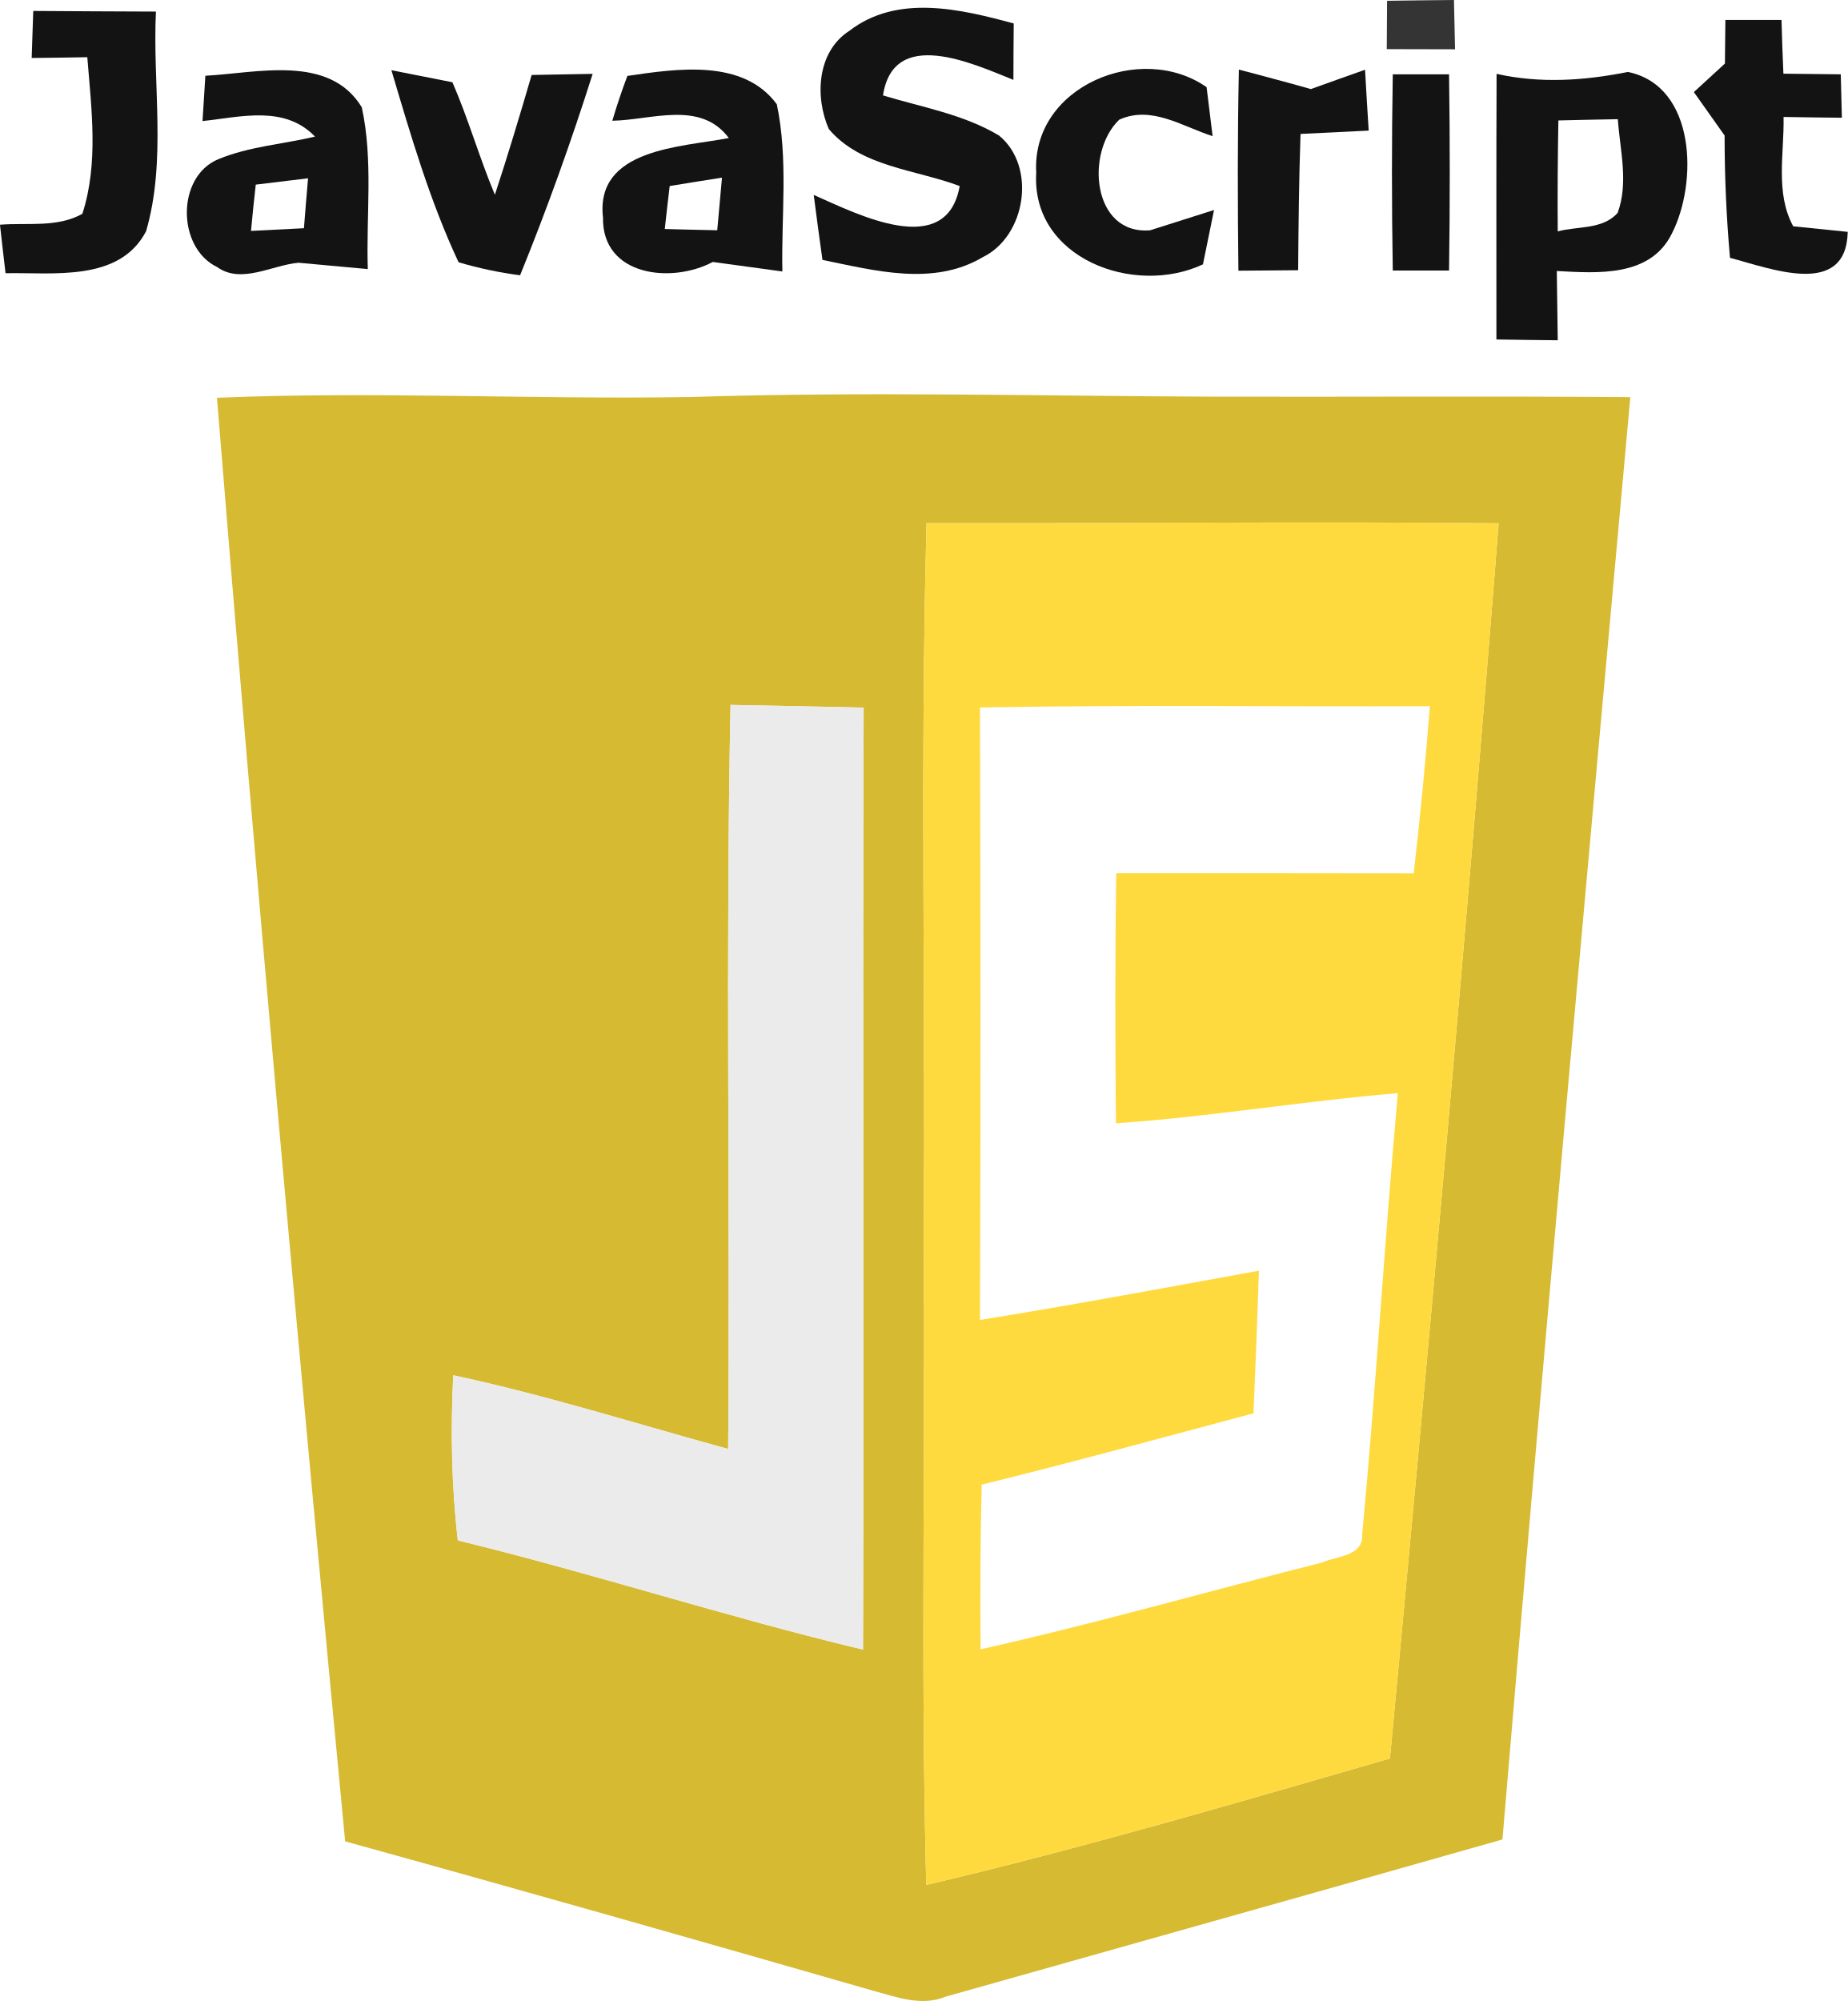
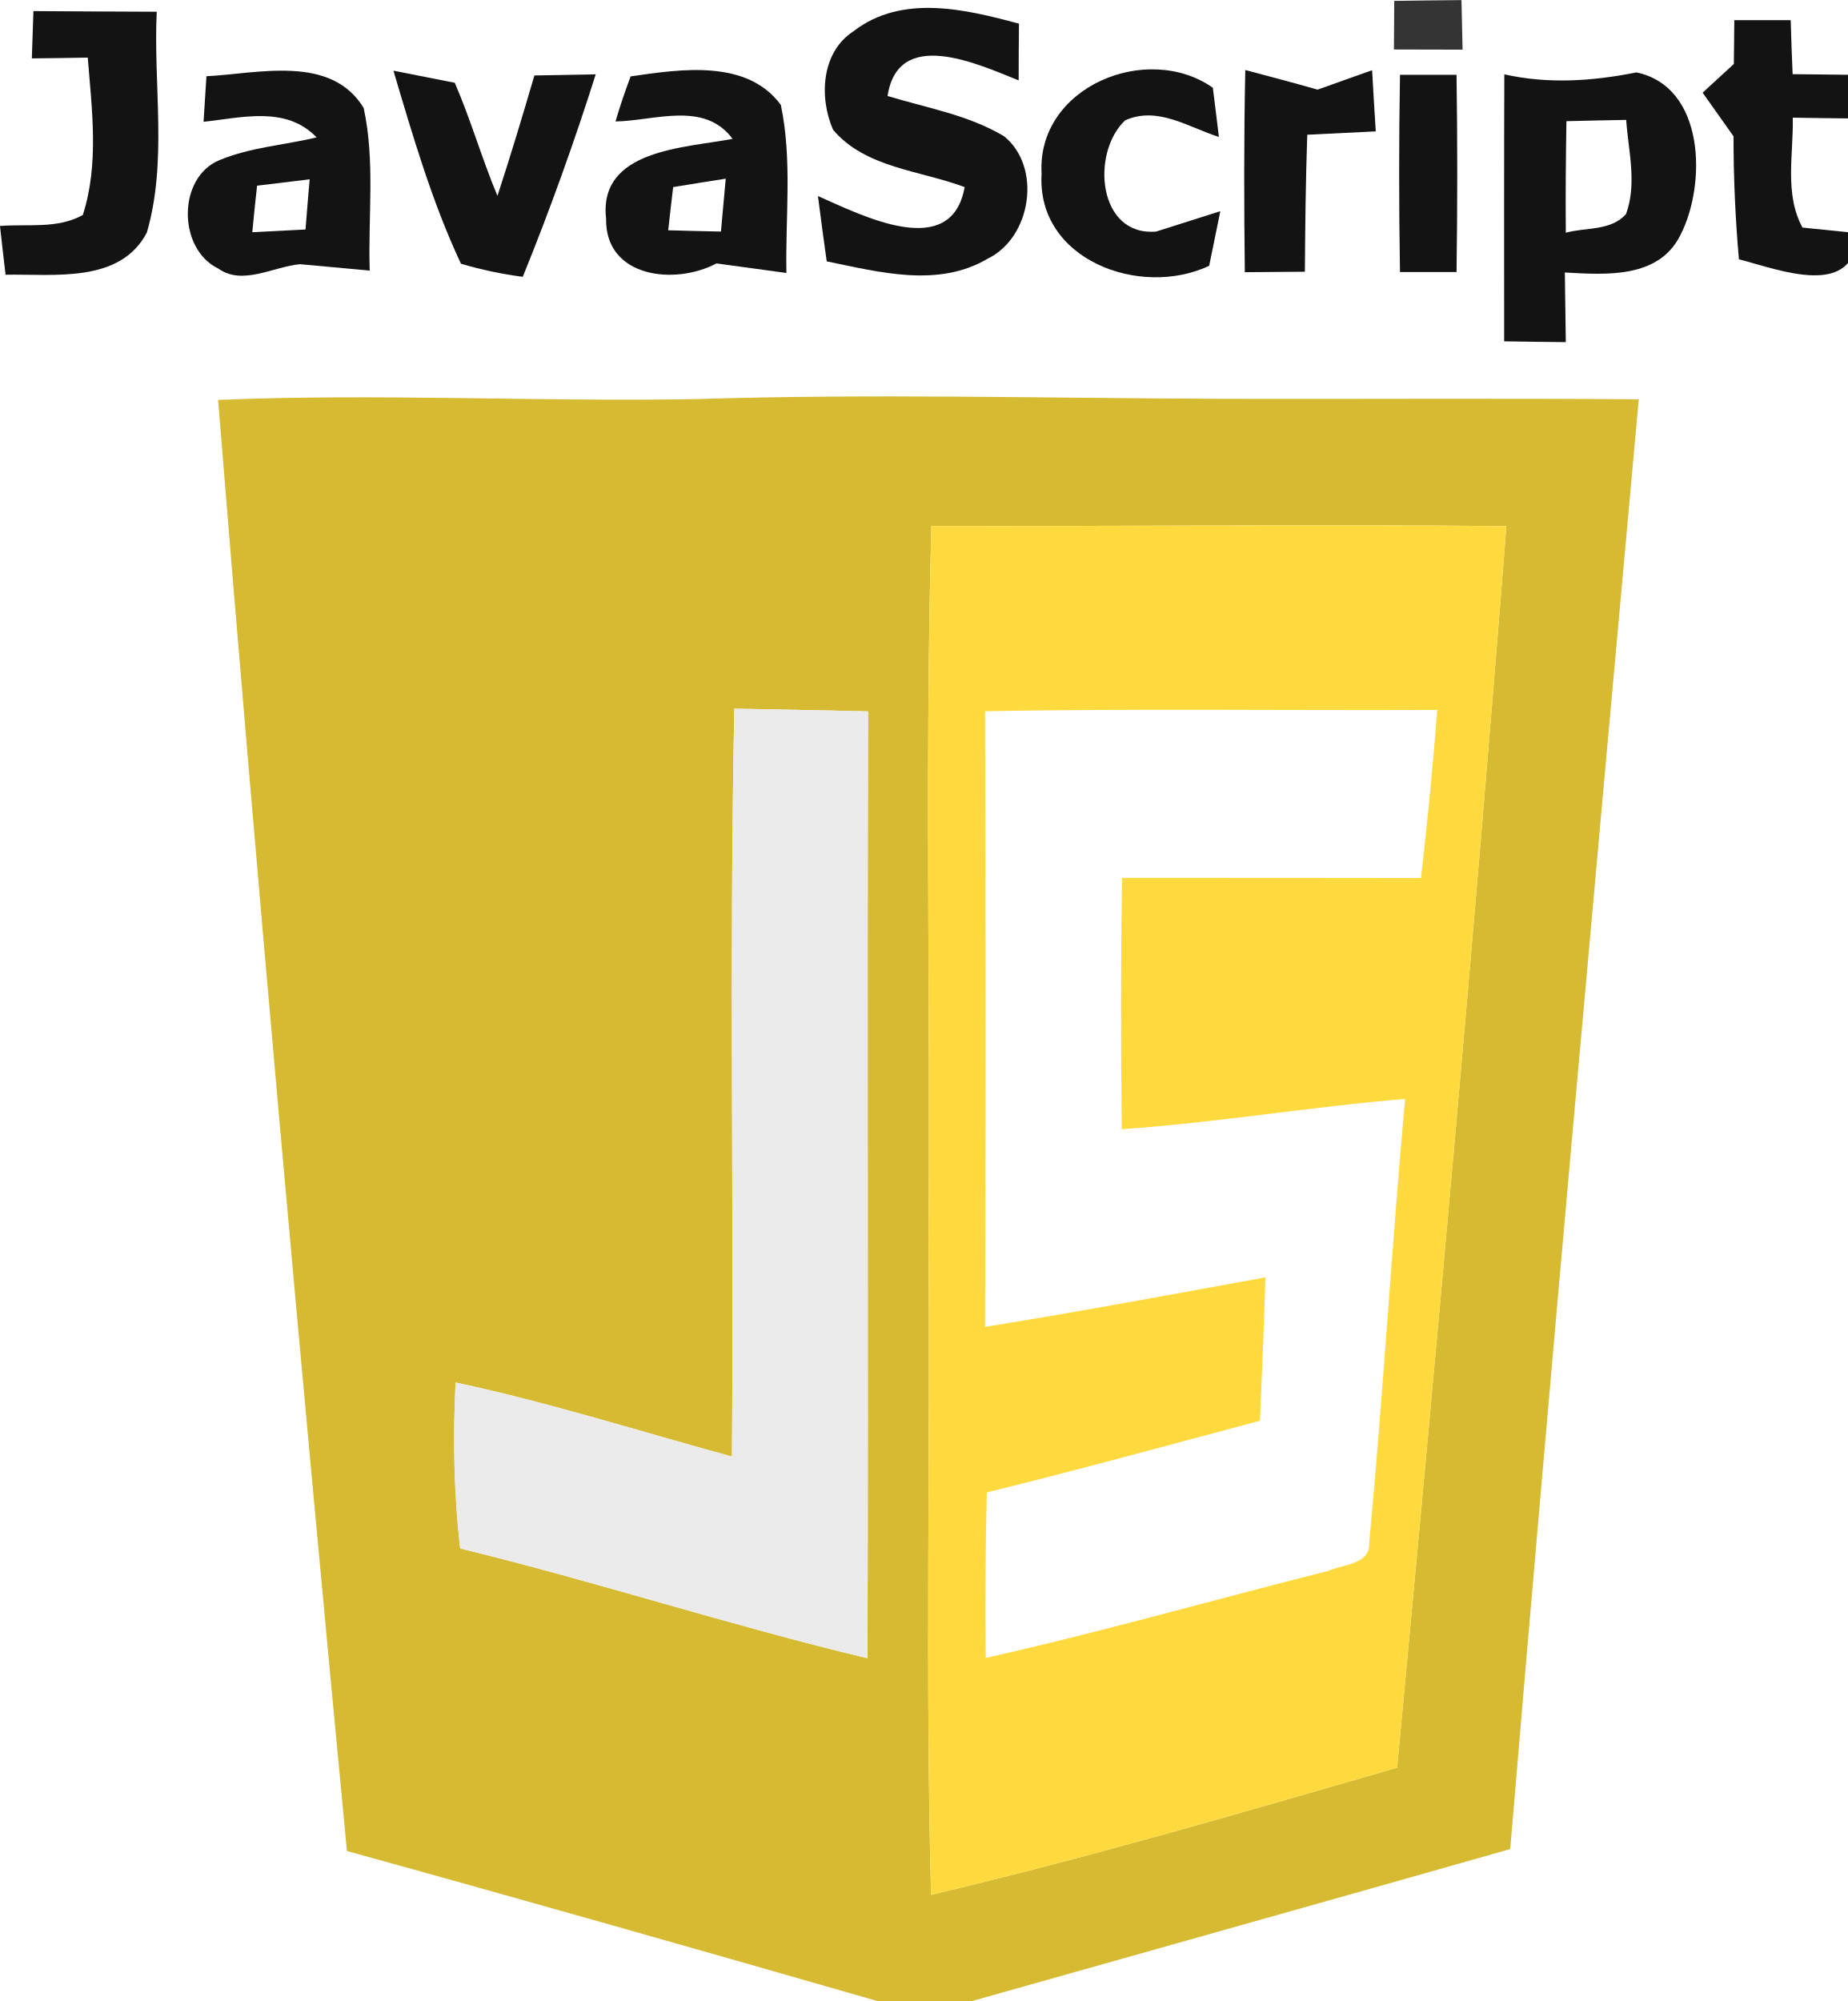
- <svg xmlns="http://www.w3.org/2000/svg" width="145.75" height="157.828" id="svg2" version="1.1">
+ <svg xmlns="http://www.w3.org/2000/svg" width="145.75" height="157.828" viewBox="0 0 145 157" id="svg2" version="1.1">
  <defs id="defs4" />
  <g id="layer1" transform="translate(-326.5929,-168.3335)">
    <g id="g8487" transform="translate(-202.5755,-38.46371)">
      <g transform="matrix(1.25,0,0,1.25,-2.50652,174.1722)" id="g3652">
        <path style="opacity:0.85;fill:#101010" d="m 512.87,26.15 c 1.4,-0.02 2.81,-0.04 4.22,-0.05 0.02,0.78 0.05,2.33 0.07,3.11 -1.44,0 -2.88,-0.01 -4.31,-0.01 0,-0.76 0.02,-2.28 0.02,-3.05 z" id="path3654" />
      </g>
      <path id="path3664" d="m 531.793,207.66 c 3.212,0.025 6.438,0.037 9.675,0.05 -0.275,5.75 0.85,11.725 -0.775,17.325 -2.1,4.025 -7.325,3.237 -11.088,3.312 -0.15,-1.275 -0.3,-2.55 -0.438,-3.825 2.163,-0.175 4.513,0.25 6.5,-0.863 1.288,-3.987 0.713,-8.25 0.388,-12.35 -1.1,0.025 -3.288,0.05 -4.388,0.062 0.037,-0.925 0.087,-2.788 0.125,-3.712 z" style="fill:#131313" />
      <path id="path3666" d="m 596.156,209.235 c 3.788,-2.925 8.762,-1.725 12.975,-0.588 -0.013,1.113 -0.025,3.337 -0.025,4.45 -3.263,-1.312 -9.463,-4.175 -10.287,1.225 3.087,0.938 6.35,1.488 9.15,3.163 2.975,2.425 2.138,7.938 -1.288,9.6 -3.9,2.312 -8.525,1.05 -12.637,0.212 -0.237,-1.712 -0.475,-3.413 -0.688,-5.125 3.462,1.525 10.475,5.138 11.512,-0.7 -3.475,-1.312 -7.8,-1.5 -10.325,-4.5 -1.113,-2.55 -0.925,-6.1 1.613,-7.737 z" style="fill:#131313" />
      <path id="path3668" d="m 665.268,208.372 c 1.462,0 2.938,0 4.425,0 0.037,1.413 0.087,2.825 0.15,4.237 1.125,0.013 3.388,0.037 4.525,0.05 0.025,0.863 0.062,2.575 0.087,3.425 -1.15,-0.013 -3.45,-0.037 -4.6,-0.062 0.062,2.862 -0.675,5.987 0.762,8.625 1.075,0.113 3.225,0.325 4.3,0.438 -0.113,5.263 -6.112,2.875 -9.287,2.05 -0.287,-3.212 -0.425,-6.425 -0.425,-9.65 -0.812,-1.137 -1.625,-2.288 -2.425,-3.425 0.613,-0.562 1.837,-1.688 2.45,-2.25 0.013,-0.863 0.025,-2.587 0.037,-3.438 z" style="fill:#131313" />
      <path id="path3670" d="m 545.368,212.772 c 4.075,-0.212 9.775,-1.725 12.338,2.487 0.912,4.175 0.338,8.512 0.475,12.762 -1.825,-0.163 -3.65,-0.338 -5.463,-0.5 -2.075,0.175 -4.513,1.712 -6.425,0.338 -3.175,-1.525 -3.225,-7.15 0.113,-8.512 2.425,-1 5.075,-1.175 7.612,-1.775 -2.413,-2.5 -5.838,-1.55 -8.875,-1.225 0.062,-0.9 0.175,-2.688 0.225,-3.575 m 3.975,8.588 c -0.138,1.212 -0.263,2.425 -0.375,3.65 1.387,-0.075 2.775,-0.138 4.175,-0.212 0.1,-1.312 0.212,-2.625 0.325,-3.938 -1.387,0.163 -2.763,0.338 -4.125,0.5 z" style="fill:#131313" />
      <path id="path3672" d="m 560.043,212.335 c 1.2,0.237 3.612,0.713 4.812,0.95 1.262,2.9 2.125,5.95 3.35,8.875 1.025,-3.125 1.975,-6.287 2.9,-9.45 1.2,-0.025 3.612,-0.062 4.812,-0.087 -1.7,5.362 -3.6,10.662 -5.725,15.887 -1.65,-0.212 -3.275,-0.562 -4.85,-1.025 -2.275,-4.85 -3.775,-10.025 -5.3,-15.15 z" style="fill:#131313" />
      <path id="path3674" d="m 577.468,216.322 c 0.35,-1.188 0.75,-2.375 1.188,-3.538 3.875,-0.562 9.125,-1.387 11.787,2.237 0.912,4.325 0.35,8.8 0.438,13.188 -1.837,-0.25 -3.663,-0.5 -5.487,-0.75 -3.275,1.738 -8.738,1.113 -8.662,-3.5 -0.625,-5.475 6.213,-5.55 9.925,-6.275 -2.237,-3 -6.112,-1.413 -9.188,-1.363 m 4.525,5.15 c -0.138,1.125 -0.263,2.263 -0.388,3.388 1.375,0.037 2.75,0.075 4.138,0.1 0.125,-1.387 0.25,-2.763 0.375,-4.15 -1.375,0.212 -2.75,0.438 -4.125,0.662 z" style="fill:#131313" />
      <path id="path3676" d="m 610.906,220.41 c -0.388,-6.8 8.262,-10.363 13.438,-6.737 0.125,0.963 0.362,2.9 0.475,3.862 -2.375,-0.75 -4.812,-2.45 -7.362,-1.3 -2.7,2.575 -2.138,9.113 2.438,8.725 1.262,-0.4 3.775,-1.2 5.037,-1.6 -0.225,1.075 -0.662,3.225 -0.875,4.287 -5.412,2.55 -13.575,-0.463 -13.15,-7.237 z" style="fill:#131313" />
      <path id="path3678" d="m 626.893,212.285 c 1.875,0.5 3.788,1 5.675,1.538 1.413,-0.512 2.837,-1.012 4.275,-1.525 0.062,1.2 0.212,3.6 0.287,4.8 -1.8,0.087 -3.6,0.175 -5.375,0.263 -0.125,3.587 -0.163,7.162 -0.188,10.75 -1.175,0.013 -3.538,0.025 -4.713,0.037 -0.062,-5.287 -0.075,-10.575 0.037,-15.863 z" style="fill:#131313" />
      <path id="path3680" d="m 647.218,212.622 c 3.45,0.775 6.925,0.537 10.363,-0.15 5.388,1.113 5.513,8.75 3.462,12.75 -1.7,3.45 -5.862,3.125 -9.075,2.95 0.025,1.825 0.05,3.638 0.075,5.463 -1.2,-0.013 -3.625,-0.037 -4.838,-0.062 0,-6.975 -0.013,-13.963 0.013,-20.95 m 4.875,3.675 c -0.05,2.913 -0.075,5.838 -0.05,8.75 1.55,-0.425 3.55,-0.125 4.725,-1.462 0.875,-2.375 0.188,-4.938 0.013,-7.388 -1.562,0.025 -3.125,0.062 -4.688,0.1 z" style="fill:#131313" />
      <g transform="matrix(1.25,0,0,1.25,-2.50652,174.1722)" id="g3688">
        <path style="fill:#131313" d="m 513.23,30.79 c 0.89,0 2.67,0 3.55,0 0.06,4.13 0.06,8.25 0,12.38 -0.89,0 -2.66,0 -3.55,0 -0.07,-4.12 -0.07,-8.25 0,-12.38 z" id="path3690" />
      </g>
      <g transform="matrix(1.25,0,0,1.25,-2.50652,174.1722)" id="g3768">
        <path style="fill:#d6ba32" d="m 439.03,51.2 c 9.97,-0.42 19.96,0.12 29.94,-0.05 11.01,-0.35 22.01,-0.06 33.03,-0.02 8.74,0.02 17.48,-0.04 26.22,0.03 -2.75,30.33 -5.52,60.66 -8.07,91.01 -11.71,3.33 -23.43,6.61 -35.14,9.92 -1.5,0.62 -3.04,0.04 -4.48,-0.35 -11.13,-3.2 -22.26,-6.37 -33.41,-9.45 -2.9,-30.34 -5.63,-60.71 -8.09,-91.09 m 44.78,7.91 c -0.41,14.96 -0.06,29.92 -0.18,44.88 0.11,13.68 -0.2,27.37 0.16,41.05 9.84,-2.32 19.55,-5.17 29.26,-7.98 2.44,-25.97 4.82,-51.94 6.86,-77.94 -12.03,-0.12 -24.07,0.02 -36.1,-0.01 m -12.52,58.42 c -5.78,-1.58 -11.49,-3.4 -17.35,-4.65 -0.17,3.48 -0.11,6.96 0.29,10.42 8.58,2.09 16.98,4.84 25.57,6.89 0.06,-19.81 -0.03,-39.63 0.04,-59.44 -2.8,-0.07 -5.6,-0.11 -8.4,-0.17 -0.32,15.64 -0.02,31.3 -0.15,46.95 z" id="path3770" />
      </g>
      <g transform="matrix(1.25,0,0,1.25,-2.50652,174.1722)" id="g3796">
        <path style="fill:#ffda3e" d="m 483.81,59.11 c 12.03,0.03 24.07,-0.11 36.1,0.01 -2.04,26 -4.42,51.97 -6.86,77.94 -9.71,2.81 -19.42,5.66 -29.26,7.98 -0.36,-13.68 -0.05,-27.37 -0.16,-41.05 0.12,-14.96 -0.23,-29.92 0.18,-44.88 m 3.37,11.63 c 0.04,12.88 0.05,25.77 0,38.65 5.88,-0.95 11.74,-2.04 17.6,-3.11 -0.09,3 -0.21,6 -0.34,9 -5.71,1.52 -11.41,3.09 -17.15,4.5 -0.09,3.46 -0.1,6.92 -0.07,10.39 7.23,-1.62 14.35,-3.66 21.53,-5.47 0.9,-0.42 2.63,-0.37 2.55,-1.78 0.87,-9.26 1.41,-18.56 2.25,-27.84 -5.95,0.49 -11.84,1.49 -17.79,1.9 -0.05,-5.26 -0.06,-10.52 0.02,-15.78 6.26,0 12.51,0 18.77,0.01 0.4,-3.51 0.75,-7.03 1.02,-10.55 -9.46,0.04 -18.93,-0.09 -28.39,0.08 z" id="path3798" />
      </g>
      <path id="path3806" d="m 586.606,321.085 c 0.163,-19.562 -0.212,-39.138 0.188,-58.688 3.5,0.075 7,0.125 10.5,0.212 -0.087,24.762 0.025,49.538 -0.05,74.3 -10.738,-2.562 -21.238,-6 -31.962,-8.613 -0.5,-4.325 -0.575,-8.675 -0.362,-13.025 7.325,1.562 14.463,3.837 21.688,5.812 z" style="fill:#ebebeb" />
    </g>
  </g>
</svg>
